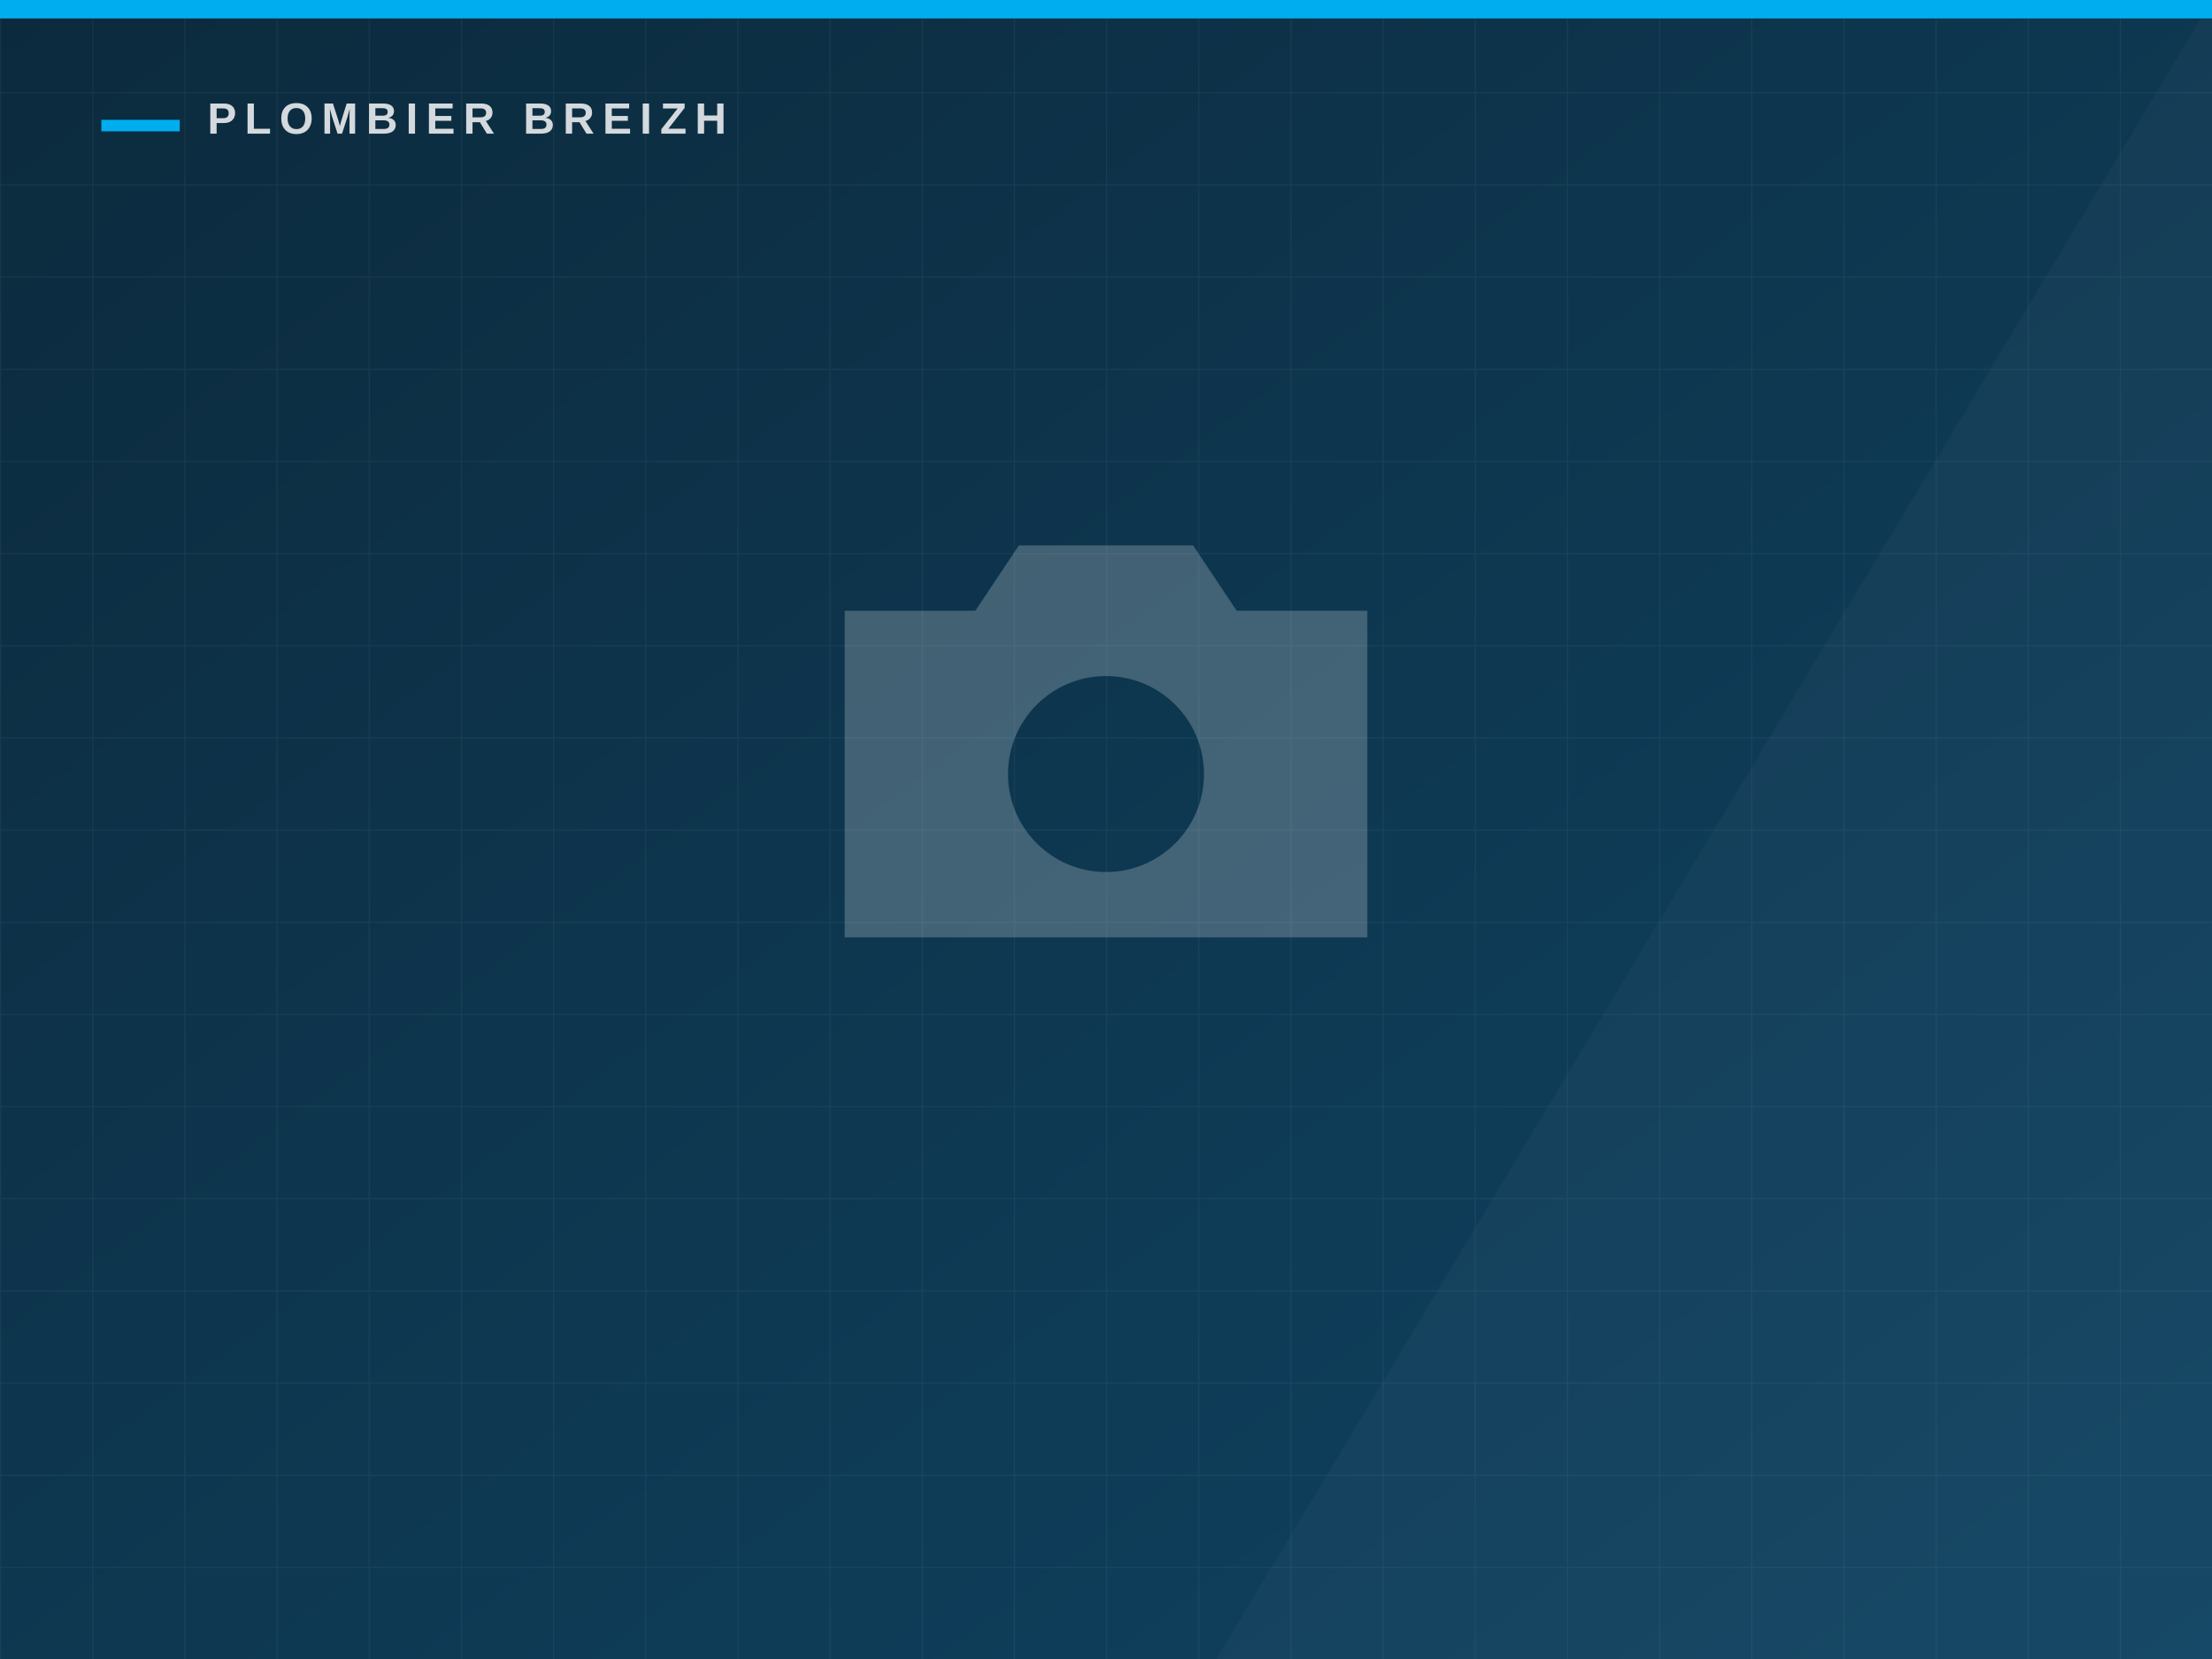
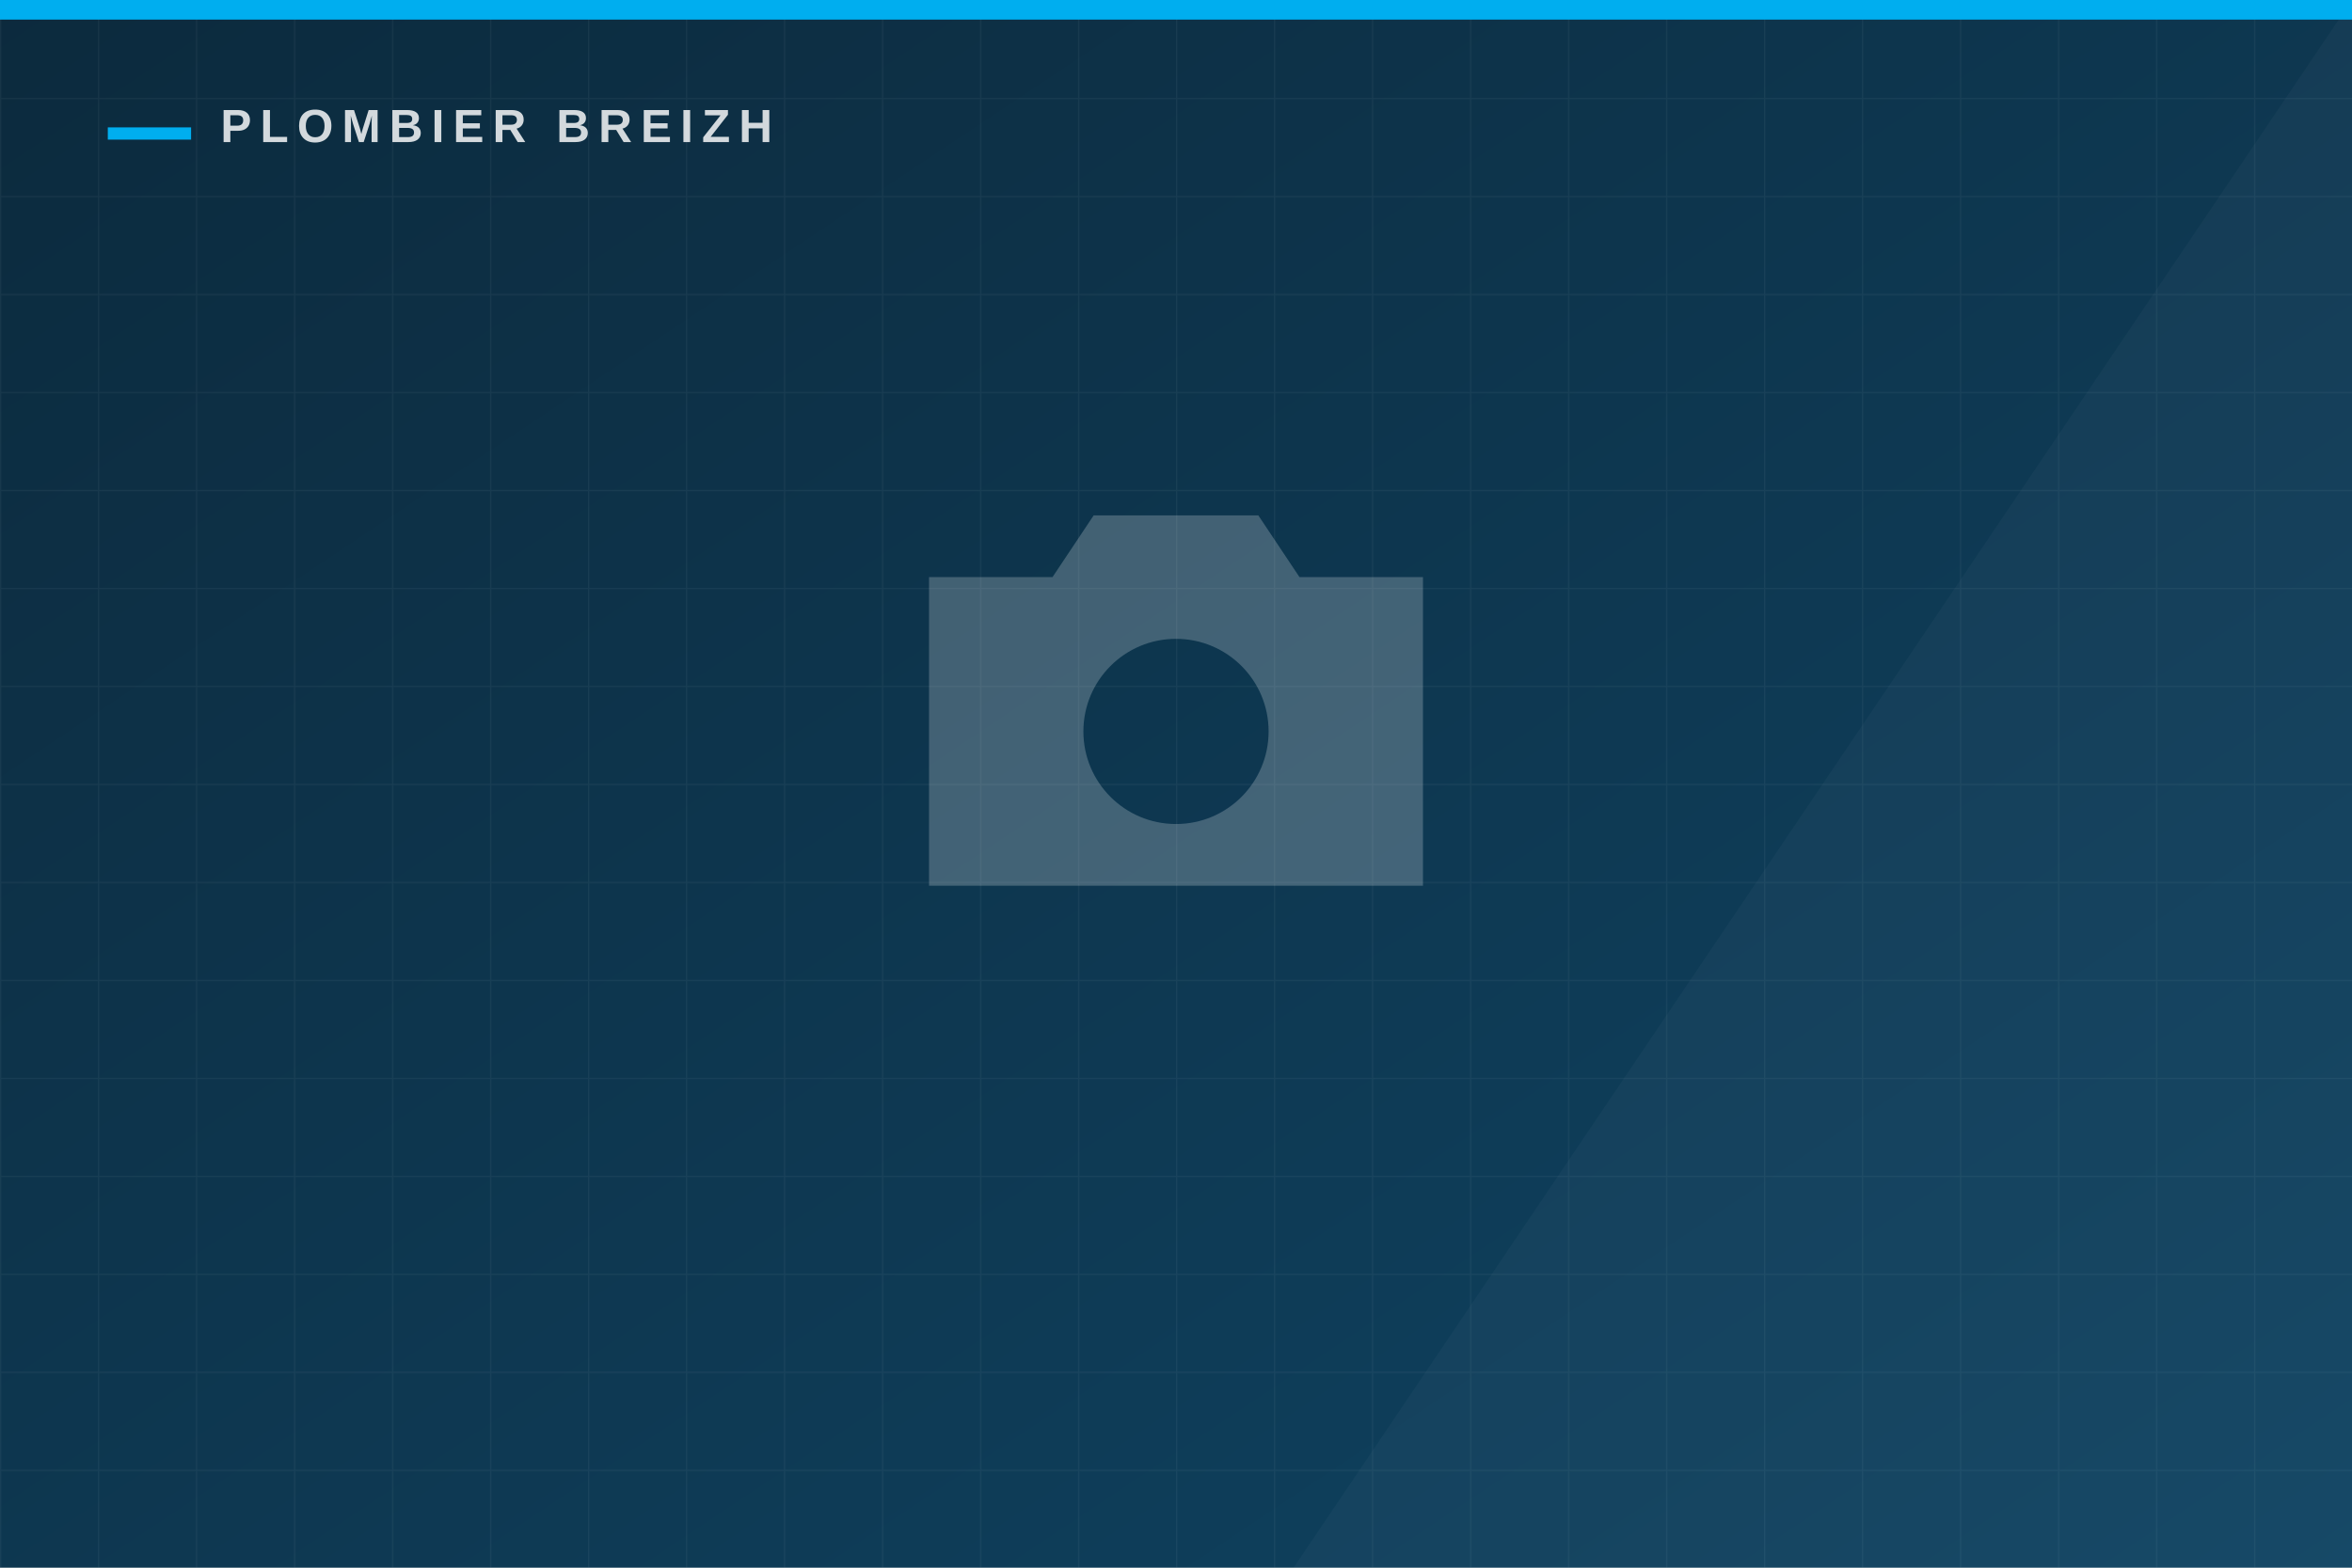
- <svg xmlns="http://www.w3.org/2000/svg" viewBox="0 0 960 720" width="960" height="720" role="presentation">
+ <svg xmlns="http://www.w3.org/2000/svg" viewBox="0 0 960 640" width="960" height="640" role="presentation">
  <defs>
    <linearGradient id="g" x1="0" y1="0" x2="1" y2="1">
      <stop offset="0" stop-color="#0C2A3D" />
      <stop offset="1" stop-color="#0F4463" />
    </linearGradient>
    <pattern id="p" width="40" height="40" patternUnits="userSpaceOnUse">
      <path d="M40 0H0v40" fill="none" stroke="#FFFFFF" stroke-opacity="0.05" stroke-width="1" />
    </pattern>
  </defs>
-   <rect width="960" height="720" fill="url(#g)" />
-   <rect width="960" height="720" fill="url(#p)" />
-   <path d="M960 0 L960 720 L528 720 Z" fill="#FFFFFF" fill-opacity="0.03" />
+   <rect width="960" height="640" fill="url(#g)" />
+   <rect width="960" height="640" fill="url(#p)" />
+   <path d="M960 0 L960 640 L528 640 Z" fill="#FFFFFF" fill-opacity="0.03" />
  <rect x="0" y="0" width="960" height="8" fill="#00AEEF" />
-   <g transform="translate(328.8 180) scale(4.725)">
+   <g transform="translate(345.6 160) scale(4.200)">
    <path d="M8 18h12l4-6h16l4 6h12v30H8V18Zm24 6a9 9 0 1 0 0 18 9 9 0 0 0 0-18Z" fill="#FFFFFF" fill-opacity="0.22" />
  </g>
  <g transform="translate(44 78)">
    <rect x="0" y="-26" width="34" height="5" fill="#00AEEF" />
    <text x="46" y="-20" font-family="Segoe UI,Helvetica Neue,Arial,sans-serif" font-size="19" font-weight="700" letter-spacing="3.5" fill="#FFFFFF" fill-opacity="0.82">PLOMBIER BREIZH</text>
  </g>
</svg>
